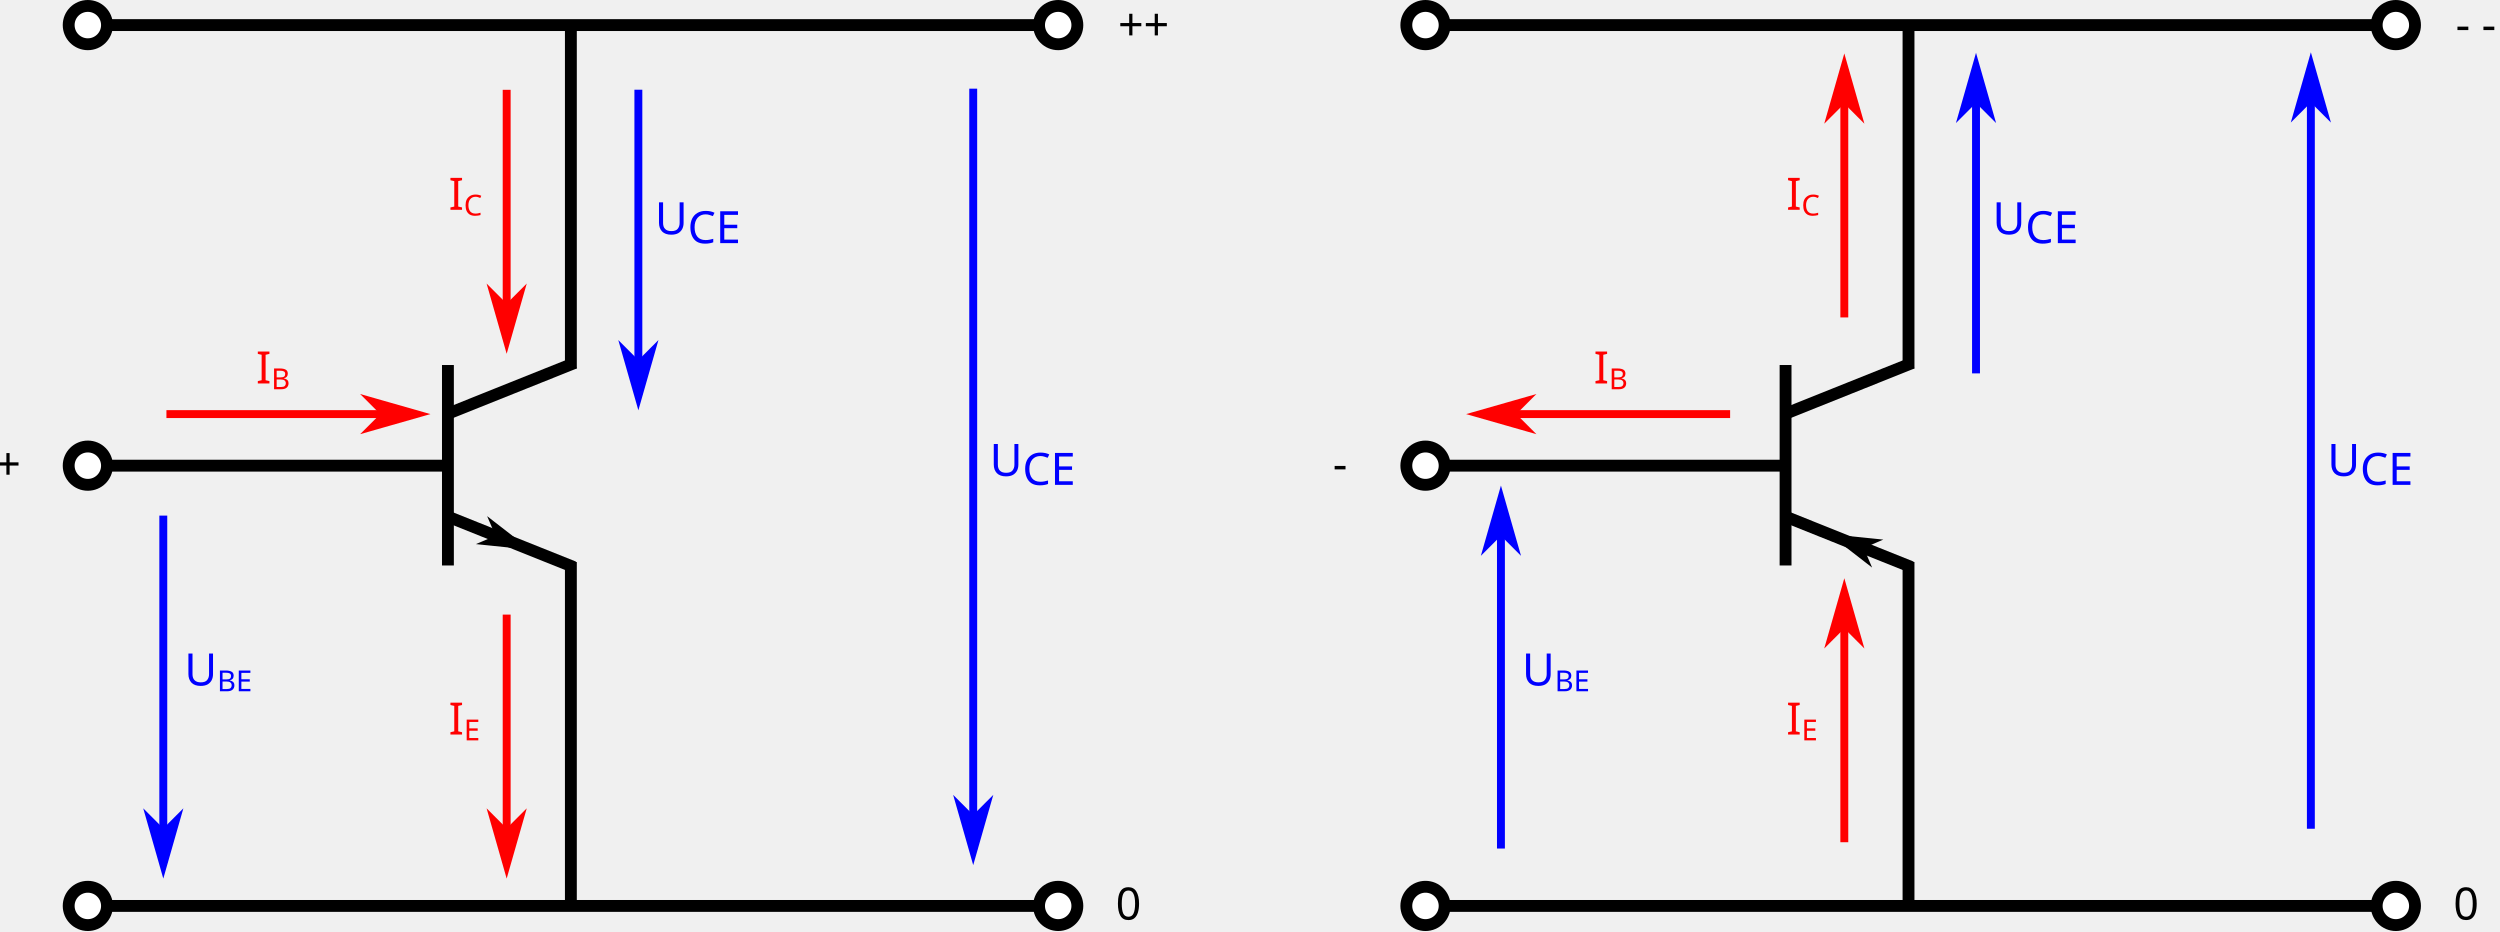
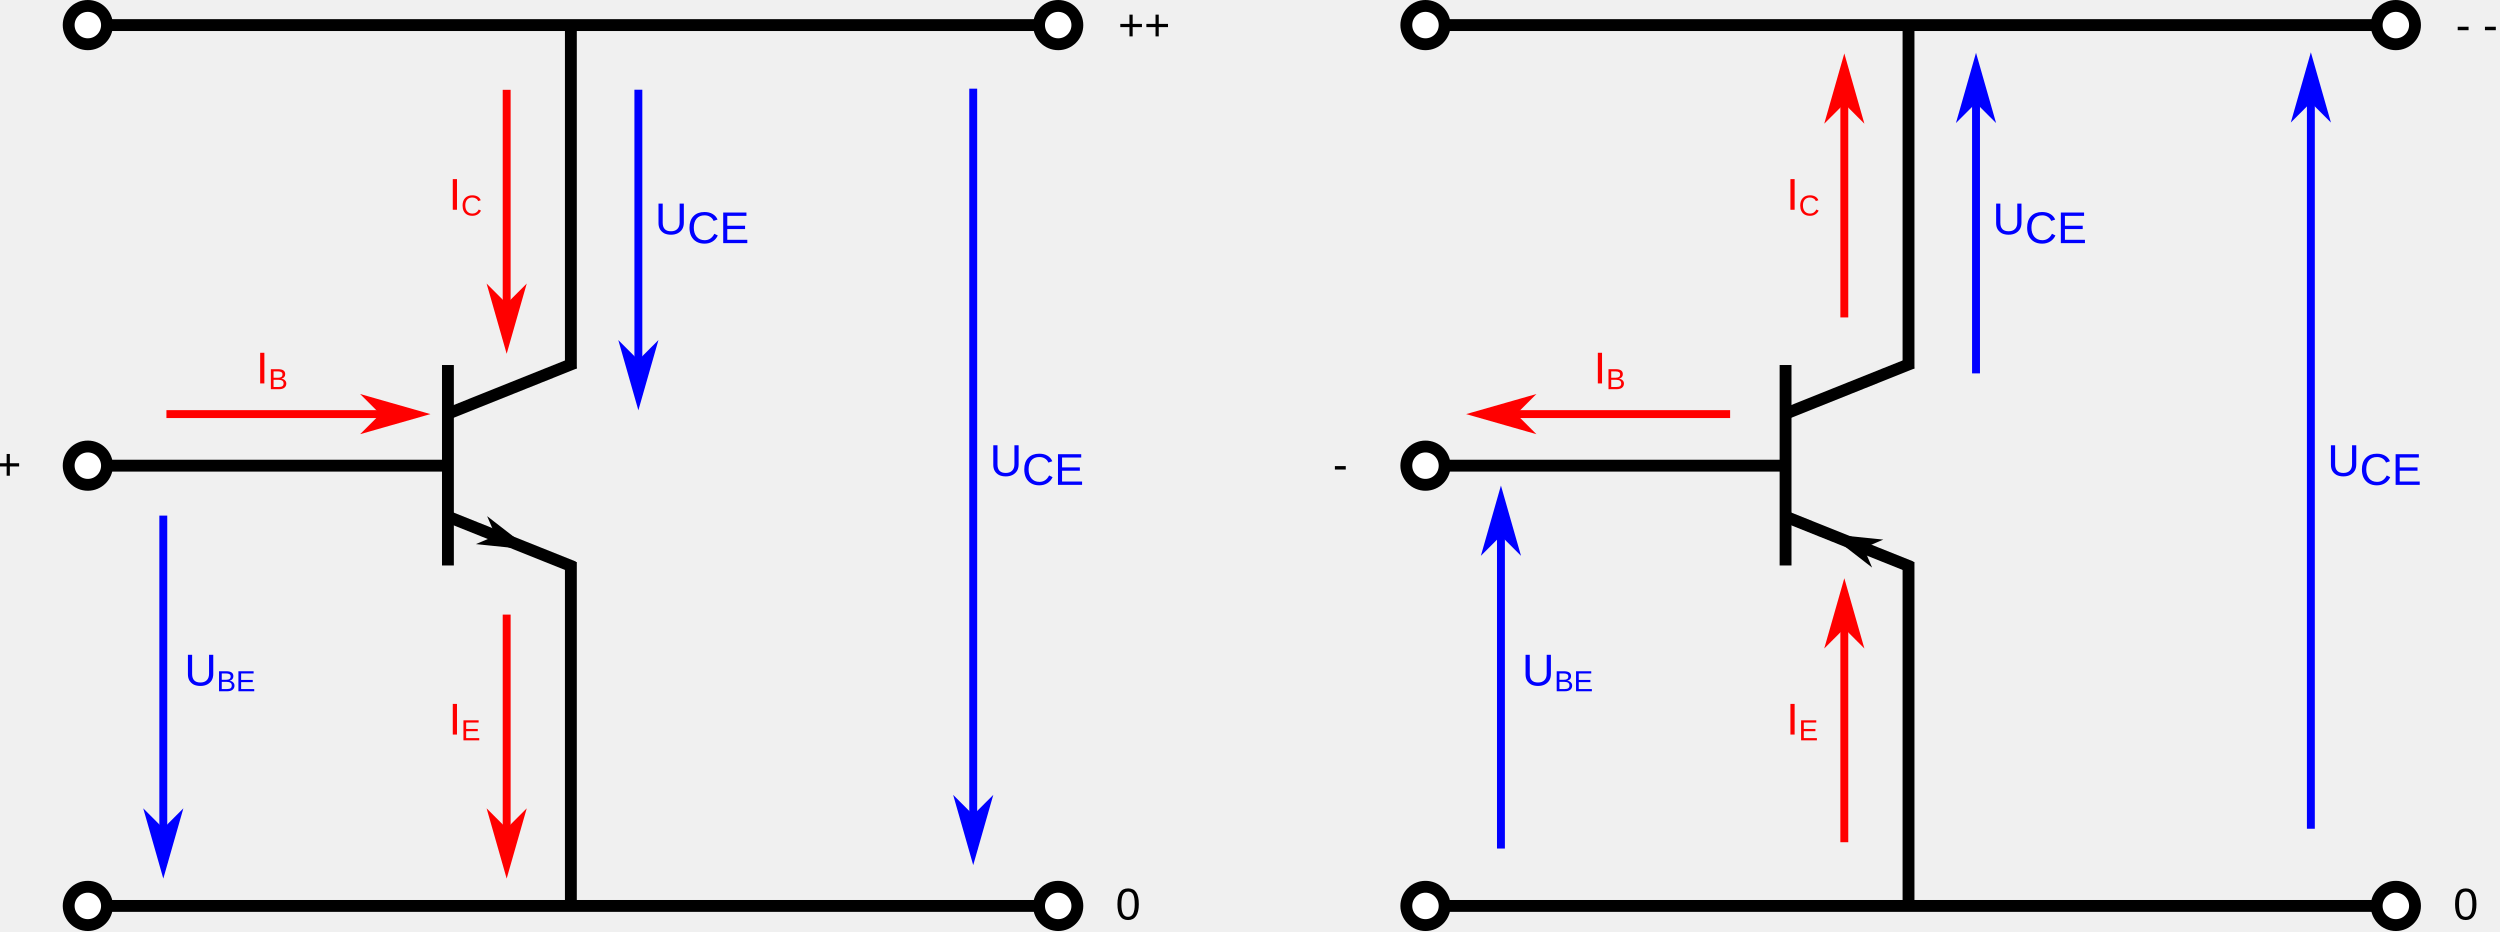
<svg xmlns="http://www.w3.org/2000/svg" id="svg2971" version="1.1" viewBox="0 0 316.059 117.702" height="117.702mm" width="316.059mm">
  <defs id="defs2965">
    <marker style="overflow:visible" id="Arrow1Mstart" refX="0" refY="0" orient="auto">
      <path transform="matrix(0.4,0,0,0.4,4,0)" style="fill:#0000ff;fill-opacity:1;fill-rule:evenodd;stroke:#0000ff;stroke-width:1pt;stroke-opacity:1" d="M 0,0 5,-5 -12.5,0 5,5 Z" id="path917" />
    </marker>
    <marker orient="auto" refY="0" refX="0" id="marker5377" style="overflow:visible">
      <path id="path5375" d="M 0,0 5,-5 -12.5,0 5,5 Z" style="fill:#0000ff;fill-opacity:1;fill-rule:evenodd;stroke:#0000ff;stroke-width:1pt;stroke-opacity:1" transform="matrix(-0.4,0,0,-0.4,-4,0)" />
    </marker>
    <marker style="overflow:visible" id="Arrow1Send" refX="0" refY="0" orient="auto">
      <path transform="matrix(-0.2,0,0,-0.2,-1.2,0)" style="fill:#000000;fill-opacity:1;fill-rule:evenodd;stroke:#000000;stroke-width:1pt;stroke-opacity:1" d="M 0,0 5,-5 -12.5,0 5,5 Z" id="path926" />
    </marker>
    <marker style="overflow:visible" id="marker4975" refX="0" refY="0" orient="auto">
      <path transform="matrix(-0.4,0,0,-0.4,-4,0)" style="fill:#0000ff;fill-opacity:1;fill-rule:evenodd;stroke:#0000ff;stroke-width:1pt;stroke-opacity:1" d="M 0,0 5,-5 -12.5,0 5,5 Z" id="path4973" />
    </marker>
    <marker orient="auto" refY="0" refX="0" id="marker4965" style="overflow:visible">
      <path id="path4963" d="M 0,0 5,-5 -12.5,0 5,5 Z" style="fill:#0000ff;fill-opacity:1;fill-rule:evenodd;stroke:#0000ff;stroke-width:1pt;stroke-opacity:1" transform="matrix(-0.4,0,0,-0.4,-4,0)" />
    </marker>
    <marker style="overflow:visible" id="marker4955" refX="0" refY="0" orient="auto">
      <path transform="matrix(-0.4,0,0,-0.4,-4,0)" style="fill:#0000ff;fill-opacity:1;fill-rule:evenodd;stroke:#0000ff;stroke-width:1pt;stroke-opacity:1" d="M 0,0 5,-5 -12.5,0 5,5 Z" id="path4953" />
    </marker>
    <marker style="overflow:visible" id="marker4945" refX="0" refY="0" orient="auto">
      <path transform="matrix(-0.4,0,0,-0.4,-4,0)" style="fill:#ff0000;fill-opacity:1;fill-rule:evenodd;stroke:#ff0000;stroke-width:1pt;stroke-opacity:1" d="M 0,0 5,-5 -12.5,0 5,5 Z" id="path4943" />
    </marker>
    <marker orient="auto" refY="0" refX="0" id="marker4935" style="overflow:visible">
      <path id="path4933" d="M 0,0 5,-5 -12.5,0 5,5 Z" style="fill:#ff0000;fill-opacity:1;fill-rule:evenodd;stroke:#ff0000;stroke-width:1pt;stroke-opacity:1" transform="matrix(-0.4,0,0,-0.4,-4,0)" />
    </marker>
    <marker orient="auto" refY="0" refX="0" id="marker4925" style="overflow:visible">
      <path id="path4923" d="M 0,0 5,-5 -12.5,0 5,5 Z" style="fill:#ff0000;fill-opacity:1;fill-rule:evenodd;stroke:#ff0000;stroke-width:1pt;stroke-opacity:1" transform="matrix(-0.4,0,0,-0.4,-4,0)" />
    </marker>
    <marker style="overflow:visible" id="marker4915" refX="0" refY="0" orient="auto">
      <path transform="matrix(0.2,0,0,0.2,1.2,0)" style="fill:#000000;fill-opacity:1;fill-rule:evenodd;stroke:#000000;stroke-width:1pt;stroke-opacity:1" d="M 0,0 5,-5 -12.5,0 5,5 Z" id="path4913" />
    </marker>
    <marker style="overflow:visible" id="marker4699" refX="0" refY="0" orient="auto">
      <path transform="matrix(-0.4,0,0,-0.4,-4,0)" style="fill:#ff0000;fill-opacity:1;fill-rule:evenodd;stroke:#ff0000;stroke-width:1pt;stroke-opacity:1" d="M 0,0 5,-5 -12.5,0 5,5 Z" id="path4697" />
    </marker>
    <marker style="overflow:visible" id="marker4593" refX="0" refY="0" orient="auto">
      <path transform="matrix(-0.4,0,0,-0.4,-4,0)" style="fill:#ff0000;fill-opacity:1;fill-rule:evenodd;stroke:#ff0000;stroke-width:1pt;stroke-opacity:1" d="M 0,0 5,-5 -12.5,0 5,5 Z" id="path4591" />
    </marker>
    <marker orient="auto" refY="0" refX="0" id="marker4322" style="overflow:visible">
      <path id="path4320" d="M 0,0 5,-5 -12.5,0 5,5 Z" style="fill:#0000ff;fill-opacity:1;fill-rule:evenodd;stroke:#0000ff;stroke-width:1pt;stroke-opacity:1" transform="matrix(-0.4,0,0,-0.4,-4,0)" />
    </marker>
    <marker style="overflow:visible" id="marker3926" refX="0" refY="0" orient="auto">
      <path transform="matrix(0.2,0,0,0.2,1.2,0)" style="fill:#000000;fill-opacity:1;fill-rule:evenodd;stroke:#000000;stroke-width:1pt;stroke-opacity:1" d="M 0,0 5,-5 -12.5,0 5,5 Z" id="path3924" />
    </marker>
    <marker orient="auto" refY="0" refX="0" id="Arrow1Sstart" style="overflow:visible">
      <path id="path923" d="M 0,0 5,-5 -12.5,0 5,5 Z" style="fill:#000000;fill-opacity:1;fill-rule:evenodd;stroke:#000000;stroke-width:1pt;stroke-opacity:1" transform="matrix(0.2,0,0,0.2,1.2,0)" />
    </marker>
    <marker orient="auto" refY="0" refX="0" id="marker1612-9" style="overflow:visible">
      <path id="path1610-8" d="M 0,0 5,-5 -12.5,0 5,5 Z" style="fill:#0000ff;fill-opacity:1;fill-rule:evenodd;stroke:#0000ff;stroke-width:1pt;stroke-opacity:1" transform="matrix(-0.4,0,0,-0.4,-4,0)" />
    </marker>
    <marker style="overflow:visible" id="marker1612-9-2" refX="0" refY="0" orient="auto">
      <path transform="matrix(-0.4,0,0,-0.4,-4,0)" style="fill:#0000ff;fill-opacity:1;fill-rule:evenodd;stroke:#0000ff;stroke-width:1pt;stroke-opacity:1" d="M 0,0 5,-5 -12.5,0 5,5 Z" id="path1610-8-9" />
    </marker>
    <marker orient="auto" refY="0" refX="0" id="marker1612-9-2-1" style="overflow:visible">
      <path id="path1610-8-9-3" d="M 0,0 5,-5 -12.5,0 5,5 Z" style="fill:#ff0000;fill-opacity:1;fill-rule:evenodd;stroke:#ff0000;stroke-width:1pt;stroke-opacity:1" transform="matrix(-0.4,0,0,-0.4,-4,0)" />
    </marker>
  </defs>
  <g transform="translate(93.59378,-101.0874)" id="layer1">
    <path id="path869" style="fill:none;stroke:#000000;stroke-width:1.5;stroke-linecap:butt;stroke-linejoin:miter;stroke-miterlimit:4;stroke-dasharray:none;stroke-opacity:1" d="M -79.529,215.618 H 37.814 Z" />
    <circle r="2.422" cy="215.618" cx="-82.489" id="circle1237" style="fill:#ffffff;fill-opacity:1;stroke:#000000;stroke-width:1.5;stroke-miterlimit:4;stroke-dasharray:none;stroke-opacity:1" />
    <circle style="fill:#ffffff;fill-opacity:1;stroke:#000000;stroke-width:1.5;stroke-miterlimit:4;stroke-dasharray:none;stroke-opacity:1" id="circle3644" cx="40.188" cy="215.618" r="2.422" />
    <path d="M -79.529,104.259 H 37.814 Z" style="fill:none;stroke:#000000;stroke-width:1.5;stroke-linecap:butt;stroke-linejoin:miter;stroke-miterlimit:4;stroke-dasharray:none;stroke-opacity:1" id="path3646" />
    <circle style="fill:#ffffff;fill-opacity:1;stroke:#000000;stroke-width:1.5;stroke-miterlimit:4;stroke-dasharray:none;stroke-opacity:1" id="circle3648" cx="-82.489" cy="104.259" r="2.422" />
    <circle r="2.422" cy="104.259" cx="40.188" id="circle3650" style="fill:#ffffff;fill-opacity:1;stroke:#000000;stroke-width:1.5;stroke-miterlimit:4;stroke-dasharray:none;stroke-opacity:1" />
    <path id="path3652" style="fill:none;stroke:#000000;stroke-width:1.5;stroke-linecap:butt;stroke-linejoin:miter;stroke-miterlimit:4;stroke-dasharray:none;stroke-opacity:1" d="m -79.529,159.959 h 42.562 z" />
    <circle r="2.422" cy="159.959" cx="-82.489" id="circle3654" style="fill:#ffffff;fill-opacity:1;stroke:#000000;stroke-width:1.5;stroke-miterlimit:4;stroke-dasharray:none;stroke-opacity:1" />
    <path style="fill:none;stroke:#000000;stroke-width:1.5;stroke-linecap:butt;stroke-linejoin:miter;stroke-miterlimit:4;stroke-dasharray:none;stroke-opacity:1" d="m -36.966,147.234 v 25.343" id="path883" />
    <path id="path3740" d="m -21.422,172.136 v 43.482" style="fill:none;stroke:#000000;stroke-width:1.5;stroke-linecap:butt;stroke-linejoin:miter;stroke-miterlimit:4;stroke-dasharray:none;stroke-opacity:1" />
    <path id="path3906" d="m -21.062,172.778 -7.955,-3.187 -7.955,-3.187" style="fill:none;stroke:#000000;stroke-width:1.5;stroke-linecap:butt;stroke-linejoin:miter;stroke-miterlimit:4;stroke-dasharray:none;stroke-opacity:1;marker-mid:url(#Arrow1Sstart)" />
    <path style="fill:none;stroke:#000000;stroke-width:1.5;stroke-linecap:butt;stroke-linejoin:miter;stroke-miterlimit:4;stroke-dasharray:none;stroke-opacity:1" d="m -21.422,104.187 v 43.482" id="path3914" />
    <path style="fill:none;stroke:#000000;stroke-width:1.5;stroke-linecap:butt;stroke-linejoin:miter;stroke-miterlimit:4;stroke-dasharray:none;stroke-opacity:1" d="m -36.86,153.347 7.955,-3.187 7.955,-3.187" id="path3922" />
-     <text id="text3952" y="217.34" x="47.458" style="font-size:5.644px;line-height:1.25;font-family:sans-serif;-inkscape-font-specification:sans-serif;stroke-width:0.265" xml:space="preserve">
+     <text id="text3952" y="217.34" x="47.458" style="font-size:5.644px;line-height:1.25;font-family:Arial;-inkscape-font-specification:Arial;stroke-width:0.265" xml:space="preserve">
      <tspan style="font-size:5.644px;stroke-width:0.265" y="217.34" x="47.458" id="tspan3950">0</tspan>
    </text>
-     <text id="text3956" y="106.188" x="47.757" style="font-size:5.644px;line-height:1.25;font-family:sans-serif;-inkscape-font-specification:sans-serif;stroke-width:0.265" xml:space="preserve">
+     <text id="text3956" y="106.188" x="47.757" style="font-size:5.644px;line-height:1.25;font-family:Arial;-inkscape-font-specification:Arial;stroke-width:0.265" xml:space="preserve">
      <tspan style="font-size:5.644px;stroke-width:0.265" y="106.188" x="47.757" id="tspan3954">++</tspan>
    </text>
-     <text xml:space="preserve" style="font-size:5.644px;line-height:1.25;font-family:sans-serif;-inkscape-font-specification:sans-serif;stroke-width:0.265" x="-94.192" y="161.729" id="text3956-4">
+     <text xml:space="preserve" style="font-size:5.644px;line-height:1.25;font-family:Arial;-inkscape-font-specification:Arial;stroke-width:0.265" x="-94.192" y="161.729" id="text3956-4">
      <tspan id="tspan3954-2" x="-94.192" y="161.729" style="font-size:5.644px;stroke-width:0.265">+</tspan>
    </text>
    <path style="fill:none;stroke:#0000ff;stroke-width:1;stroke-linecap:butt;stroke-linejoin:miter;stroke-miterlimit:4;stroke-dasharray:none;stroke-opacity:1;marker-end:url(#marker1612-9)" d="m 29.444,112.297 v 96.194" id="path1608-1" />
-     <text id="text2803-9-3" y="161.253" x="31.543" style="font-size:5.644px;line-height:1.25;font-family:sans-serif;-inkscape-font-specification:sans-serif;stroke-width:0.265" xml:space="preserve">
+     <text id="text2803-9-3" y="161.253" x="31.543" style="font-size:5.644px;line-height:1.25;font-family:Arial;-inkscape-font-specification:Arial;stroke-width:0.265" xml:space="preserve">
      <tspan style="font-size:5.644px;fill:#0000ff;fill-opacity:1;stroke-width:0.265" y="161.253" x="31.543" id="tspan2801-5-1">U<tspan id="tspan2851" style="font-size:5.644px;baseline-shift:sub;stroke-width:0.265">CE</tspan>
      </tspan>
    </text>
    <path id="path1608-1-1" d="m -12.889,112.43 v 38.562" style="fill:none;stroke:#0000ff;stroke-width:1;stroke-linecap:butt;stroke-linejoin:miter;stroke-miterlimit:4;stroke-dasharray:none;stroke-opacity:1;marker-end:url(#marker1612-9-2)" />
-     <text xml:space="preserve" style="font-size:5.644px;line-height:1.25;font-family:sans-serif;-inkscape-font-specification:sans-serif;stroke-width:0.265" x="-10.781" y="130.699" id="text2803-9-3-5">
+     <text xml:space="preserve" style="font-size:5.644px;line-height:1.25;font-family:Arial;-inkscape-font-specification:Arial;stroke-width:0.265" x="-10.781" y="130.699" id="text2803-9-3-5">
      <tspan id="tspan2801-5-1-1" x="-10.781" y="130.699" style="font-size:5.644px;fill:#0000ff;fill-opacity:1;stroke-width:0.265">U<tspan style="font-size:5.644px;baseline-shift:sub;stroke-width:0.265" id="tspan2851-8">CE</tspan>
      </tspan>
    </text>
    <path style="fill:none;stroke:#0000ff;stroke-width:1;stroke-linecap:butt;stroke-linejoin:miter;stroke-miterlimit:4;stroke-dasharray:none;stroke-opacity:1;marker-end:url(#marker4322)" d="M -72.949,166.272 V 210.193" id="path4312" />
-     <text id="text4318" y="187.746" x="-70.273" style="font-size:5.644px;line-height:1.25;font-family:sans-serif;-inkscape-font-specification:sans-serif;stroke-width:0.265" xml:space="preserve">
+     <text id="text4318" y="187.746" x="-70.273" style="font-size:5.644px;line-height:1.25;font-family:Arial;-inkscape-font-specification:Arial;stroke-width:0.265" xml:space="preserve">
      <tspan style="font-size:5.644px;fill:#0000ff;fill-opacity:1;stroke-width:0.265" y="187.746" x="-70.273" id="tspan4316">U<tspan id="tspan4400" style="font-size:65%;baseline-shift:sub">BE</tspan>
      </tspan>
    </text>
    <path style="fill:none;stroke:#ff0000;stroke-width:1;stroke-linecap:butt;stroke-linejoin:miter;stroke-miterlimit:4;stroke-dasharray:none;stroke-opacity:1;marker-end:url(#marker1612-9-2-1)" d="m -29.539,112.442 v 31.406" id="path1608-1-1-4" />
-     <text id="text4541" y="127.606" x="-36.868" style="font-size:5.644px;line-height:1.25;font-family:sans-serif;-inkscape-font-specification:sans-serif;stroke-width:0.265" xml:space="preserve">
+     <text id="text4541" y="127.606" x="-36.868" style="font-size:5.644px;line-height:1.25;font-family:Arial;-inkscape-font-specification:Arial;stroke-width:0.265" xml:space="preserve">
      <tspan style="font-size:5.644px;fill:#ff0000;fill-opacity:1;stroke-width:0.265" y="127.606" x="-36.868" id="tspan4539">I<tspan id="tspan4575" style="font-size:65%;baseline-shift:sub">C</tspan>
      </tspan>
    </text>
    <path id="path4583" d="m -72.553,153.439 h 31.406" style="fill:none;stroke:#ff0000;stroke-width:1;stroke-linecap:butt;stroke-linejoin:miter;stroke-miterlimit:4;stroke-dasharray:none;stroke-opacity:1;marker-end:url(#marker4593)" />
-     <text xml:space="preserve" style="font-size:5.644px;line-height:1.25;font-family:sans-serif;-inkscape-font-specification:sans-serif;stroke-width:0.265" x="-61.217" y="149.562" id="text4589">
+     <text xml:space="preserve" style="font-size:5.644px;line-height:1.25;font-family:Arial;-inkscape-font-specification:Arial;stroke-width:0.265" x="-61.217" y="149.562" id="text4589">
      <tspan id="tspan4587" x="-61.217" y="149.562" style="font-size:5.644px;fill:#ff0000;fill-opacity:1;stroke-width:0.265">I<tspan id="tspan4675" style="font-size:65%;baseline-shift:sub">B</tspan>
      </tspan>
    </text>
    <path id="path4689" d="m -29.539,178.787 v 31.406" style="fill:none;stroke:#ff0000;stroke-width:1;stroke-linecap:butt;stroke-linejoin:miter;stroke-miterlimit:4;stroke-dasharray:none;stroke-opacity:1;marker-end:url(#marker4699)" />
-     <text xml:space="preserve" style="font-size:5.644px;line-height:1.25;font-family:sans-serif;-inkscape-font-specification:sans-serif;stroke-width:0.265" x="-36.868" y="193.952" id="text4695">
+     <text xml:space="preserve" style="font-size:5.644px;line-height:1.25;font-family:Arial;-inkscape-font-specification:Arial;stroke-width:0.265" x="-36.868" y="193.952" id="text4695">
      <tspan id="tspan4693" x="-36.868" y="193.952" style="font-size:5.644px;fill:#ff0000;fill-opacity:1;stroke-width:0.265">I<tspan id="tspan4783" style="font-size:65%;baseline-shift:sub">E</tspan>
      </tspan>
    </text>
    <path d="M 89.581,215.618 H 206.924 Z" style="fill:none;stroke:#000000;stroke-width:1.5;stroke-linecap:butt;stroke-linejoin:miter;stroke-miterlimit:4;stroke-dasharray:none;stroke-opacity:1" id="path4827" />
    <circle style="fill:#ffffff;fill-opacity:1;stroke:#000000;stroke-width:1.5;stroke-miterlimit:4;stroke-dasharray:none;stroke-opacity:1" id="circle4829" cx="86.621" cy="215.618" r="2.422" />
    <circle r="2.422" cy="215.618" cx="209.298" id="circle4831" style="fill:#ffffff;fill-opacity:1;stroke:#000000;stroke-width:1.5;stroke-miterlimit:4;stroke-dasharray:none;stroke-opacity:1" />
    <path id="path4833" style="fill:none;stroke:#000000;stroke-width:1.5;stroke-linecap:butt;stroke-linejoin:miter;stroke-miterlimit:4;stroke-dasharray:none;stroke-opacity:1" d="M 89.581,104.259 H 206.924 Z" />
    <circle r="2.422" cy="104.259" cx="86.621" id="circle4835" style="fill:#ffffff;fill-opacity:1;stroke:#000000;stroke-width:1.5;stroke-miterlimit:4;stroke-dasharray:none;stroke-opacity:1" />
    <circle style="fill:#ffffff;fill-opacity:1;stroke:#000000;stroke-width:1.5;stroke-miterlimit:4;stroke-dasharray:none;stroke-opacity:1" id="circle4837" cx="209.298" cy="104.259" r="2.422" />
    <path d="M 89.581,159.959 H 132.143 Z" style="fill:none;stroke:#000000;stroke-width:1.5;stroke-linecap:butt;stroke-linejoin:miter;stroke-miterlimit:4;stroke-dasharray:none;stroke-opacity:1" id="path4839" />
    <circle style="fill:#ffffff;fill-opacity:1;stroke:#000000;stroke-width:1.5;stroke-miterlimit:4;stroke-dasharray:none;stroke-opacity:1" id="circle4841" cx="86.621" cy="159.959" r="2.422" />
    <path id="path4843" d="m 132.144,147.234 v 25.343" style="fill:none;stroke:#000000;stroke-width:1.5;stroke-linecap:butt;stroke-linejoin:miter;stroke-miterlimit:4;stroke-dasharray:none;stroke-opacity:1" />
    <path style="fill:none;stroke:#000000;stroke-width:1.5;stroke-linecap:butt;stroke-linejoin:miter;stroke-miterlimit:4;stroke-dasharray:none;stroke-opacity:1" d="m 147.688,172.136 v 43.482" id="path4845" />
    <path style="fill:none;stroke:#000000;stroke-width:1.5;stroke-linecap:butt;stroke-linejoin:miter;stroke-miterlimit:4;stroke-dasharray:none;stroke-opacity:1;marker-mid:url(#Arrow1Send)" d="m 148.048,172.778 -7.955,-3.187 -7.955,-3.187" id="path4847" />
    <path id="path4849" d="m 147.688,104.187 v 43.482" style="fill:none;stroke:#000000;stroke-width:1.5;stroke-linecap:butt;stroke-linejoin:miter;stroke-miterlimit:4;stroke-dasharray:none;stroke-opacity:1" />
    <path id="path4851" d="m 132.25,153.347 7.955,-3.187 7.955,-3.187" style="fill:none;stroke:#000000;stroke-width:1.5;stroke-linecap:butt;stroke-linejoin:miter;stroke-miterlimit:4;stroke-dasharray:none;stroke-opacity:1" />
-     <text xml:space="preserve" style="font-size:5.644px;line-height:1.25;font-family:sans-serif;-inkscape-font-specification:sans-serif;stroke-width:0.265" x="216.568" y="217.34" id="text4855">
+     <text xml:space="preserve" style="font-size:5.644px;line-height:1.25;font-family:Arial;-inkscape-font-specification:Arial;stroke-width:0.265" x="216.568" y="217.34" id="text4855">
      <tspan id="tspan4853" x="216.568" y="217.34" style="font-size:5.644px;stroke-width:0.265">0</tspan>
    </text>
-     <text xml:space="preserve" style="font-size:5.644px;line-height:1.25;font-family:sans-serif;-inkscape-font-specification:sans-serif;stroke-width:0.265" x="216.867" y="106.188" id="text4859">
+     <text xml:space="preserve" style="font-size:5.644px;line-height:1.25;font-family:Arial;-inkscape-font-specification:Arial;stroke-width:0.265" x="216.867" y="106.188" id="text4859">
      <tspan id="tspan4857" x="216.867" y="106.188" style="font-size:5.644px;stroke-width:0.265">- -</tspan>
    </text>
-     <text id="text4863" y="161.729" x="74.918" style="font-size:5.644px;line-height:1.25;font-family:sans-serif;-inkscape-font-specification:sans-serif;stroke-width:0.265" xml:space="preserve">
+     <text id="text4863" y="161.729" x="74.918" style="font-size:5.644px;line-height:1.25;font-family:Arial;-inkscape-font-specification:Arial;stroke-width:0.265" xml:space="preserve">
      <tspan style="font-size:5.644px;stroke-width:0.265" y="161.729" x="74.918" id="tspan4861">-</tspan>
    </text>
    <path id="path4865" d="m 198.554,205.861 v -96.194" style="fill:none;stroke:#0000ff;stroke-width:1;stroke-linecap:butt;stroke-linejoin:miter;stroke-miterlimit:4;stroke-dasharray:none;stroke-opacity:1;marker-end:url(#marker4975)" />
-     <text xml:space="preserve" style="font-size:5.644px;line-height:1.25;font-family:sans-serif;-inkscape-font-specification:sans-serif;stroke-width:0.265" x="200.653" y="161.253" id="text4871">
+     <text xml:space="preserve" style="font-size:5.644px;line-height:1.25;font-family:Arial;-inkscape-font-specification:Arial;stroke-width:0.265" x="200.653" y="161.253" id="text4871">
      <tspan id="tspan4869" x="200.653" y="161.253" style="font-size:5.644px;fill:#0000ff;fill-opacity:1;stroke-width:0.265">U<tspan style="font-size:5.644px;baseline-shift:sub;stroke-width:0.265" id="tspan4867">CE</tspan>
      </tspan>
    </text>
    <path style="fill:none;stroke:#0000ff;stroke-width:1;stroke-linecap:butt;stroke-linejoin:miter;stroke-miterlimit:4;stroke-dasharray:none;stroke-opacity:1;marker-start:url(#Arrow1Mstart)" d="m 156.221,109.73 v 38.562" id="path4873" />
-     <text id="text4879" y="130.699" x="158.329" style="font-size:5.644px;line-height:1.25;font-family:sans-serif;-inkscape-font-specification:sans-serif;stroke-width:0.265" xml:space="preserve">
+     <text id="text4879" y="130.699" x="158.329" style="font-size:5.644px;line-height:1.25;font-family:Arial;-inkscape-font-specification:Arial;stroke-width:0.265" xml:space="preserve">
      <tspan style="font-size:5.644px;fill:#0000ff;fill-opacity:1;stroke-width:0.265" y="130.699" x="158.329" id="tspan4877">U<tspan id="tspan4875" style="font-size:5.644px;baseline-shift:sub;stroke-width:0.265">CE</tspan>
      </tspan>
    </text>
    <path id="path4881" d="M 96.16,208.363 V 164.442" style="fill:none;stroke:#0000ff;stroke-width:1;stroke-linecap:butt;stroke-linejoin:miter;stroke-miterlimit:4;stroke-dasharray:none;stroke-opacity:1;marker-end:url(#marker4955)" />
-     <text xml:space="preserve" style="font-size:5.644px;line-height:1.25;font-family:sans-serif;-inkscape-font-specification:sans-serif;stroke-width:0.265" x="98.837" y="187.746" id="text4887">
+     <text xml:space="preserve" style="font-size:5.644px;line-height:1.25;font-family:Arial;-inkscape-font-specification:Arial;stroke-width:0.265" x="98.837" y="187.746" id="text4887">
      <tspan id="tspan4885" x="98.837" y="187.746" style="font-size:5.644px;fill:#0000ff;fill-opacity:1;stroke-width:0.265">U<tspan style="font-size:65%;baseline-shift:sub" id="tspan4883">BE</tspan>
      </tspan>
    </text>
    <path id="path4889" d="M 139.571,141.218 V 109.812" style="fill:none;stroke:#ff0000;stroke-width:1;stroke-linecap:butt;stroke-linejoin:miter;stroke-miterlimit:4;stroke-dasharray:none;stroke-opacity:1;marker-end:url(#marker4945)" />
-     <text xml:space="preserve" style="font-size:5.644px;line-height:1.25;font-family:sans-serif;-inkscape-font-specification:sans-serif;stroke-width:0.265" x="132.242" y="127.606" id="text4895">
+     <text xml:space="preserve" style="font-size:5.644px;line-height:1.25;font-family:Arial;-inkscape-font-specification:Arial;stroke-width:0.265" x="132.242" y="127.606" id="text4895">
      <tspan id="tspan4893" x="132.242" y="127.606" style="font-size:5.644px;fill:#ff0000;fill-opacity:1;stroke-width:0.265">I<tspan style="font-size:65%;baseline-shift:sub" id="tspan4891">C</tspan>
      </tspan>
    </text>
    <path style="fill:none;stroke:#ff0000;stroke-width:1;stroke-linecap:butt;stroke-linejoin:miter;stroke-miterlimit:4;stroke-dasharray:none;stroke-opacity:1;marker-end:url(#marker4935)" d="M 125.134,153.439 H 93.728" id="path4897" />
-     <text id="text4903" y="149.562" x="107.893" style="font-size:5.644px;line-height:1.25;font-family:sans-serif;-inkscape-font-specification:sans-serif;stroke-width:0.265" xml:space="preserve">
+     <text id="text4903" y="149.562" x="107.893" style="font-size:5.644px;line-height:1.25;font-family:Arial;-inkscape-font-specification:Arial;stroke-width:0.265" xml:space="preserve">
      <tspan style="font-size:5.644px;fill:#ff0000;fill-opacity:1;stroke-width:0.265" y="149.562" x="107.893" id="tspan4901">I<tspan style="font-size:65%;baseline-shift:sub" id="tspan4899">B</tspan>
      </tspan>
    </text>
    <path style="fill:none;stroke:#ff0000;stroke-width:1;stroke-linecap:butt;stroke-linejoin:miter;stroke-miterlimit:4;stroke-dasharray:none;stroke-opacity:1;marker-end:url(#marker4925)" d="M 139.571,207.564 V 176.158" id="path4905" />
-     <text id="text4911" y="193.952" x="132.242" style="font-size:5.644px;line-height:1.25;font-family:sans-serif;-inkscape-font-specification:sans-serif;stroke-width:0.265" xml:space="preserve">
+     <text id="text4911" y="193.952" x="132.242" style="font-size:5.644px;line-height:1.25;font-family:Arial;-inkscape-font-specification:Arial;stroke-width:0.265" xml:space="preserve">
      <tspan style="font-size:5.644px;fill:#ff0000;fill-opacity:1;stroke-width:0.265" y="193.952" x="132.242" id="tspan4909">I<tspan style="font-size:65%;baseline-shift:sub" id="tspan4907">E</tspan>
      </tspan>
    </text>
  </g>
</svg>
